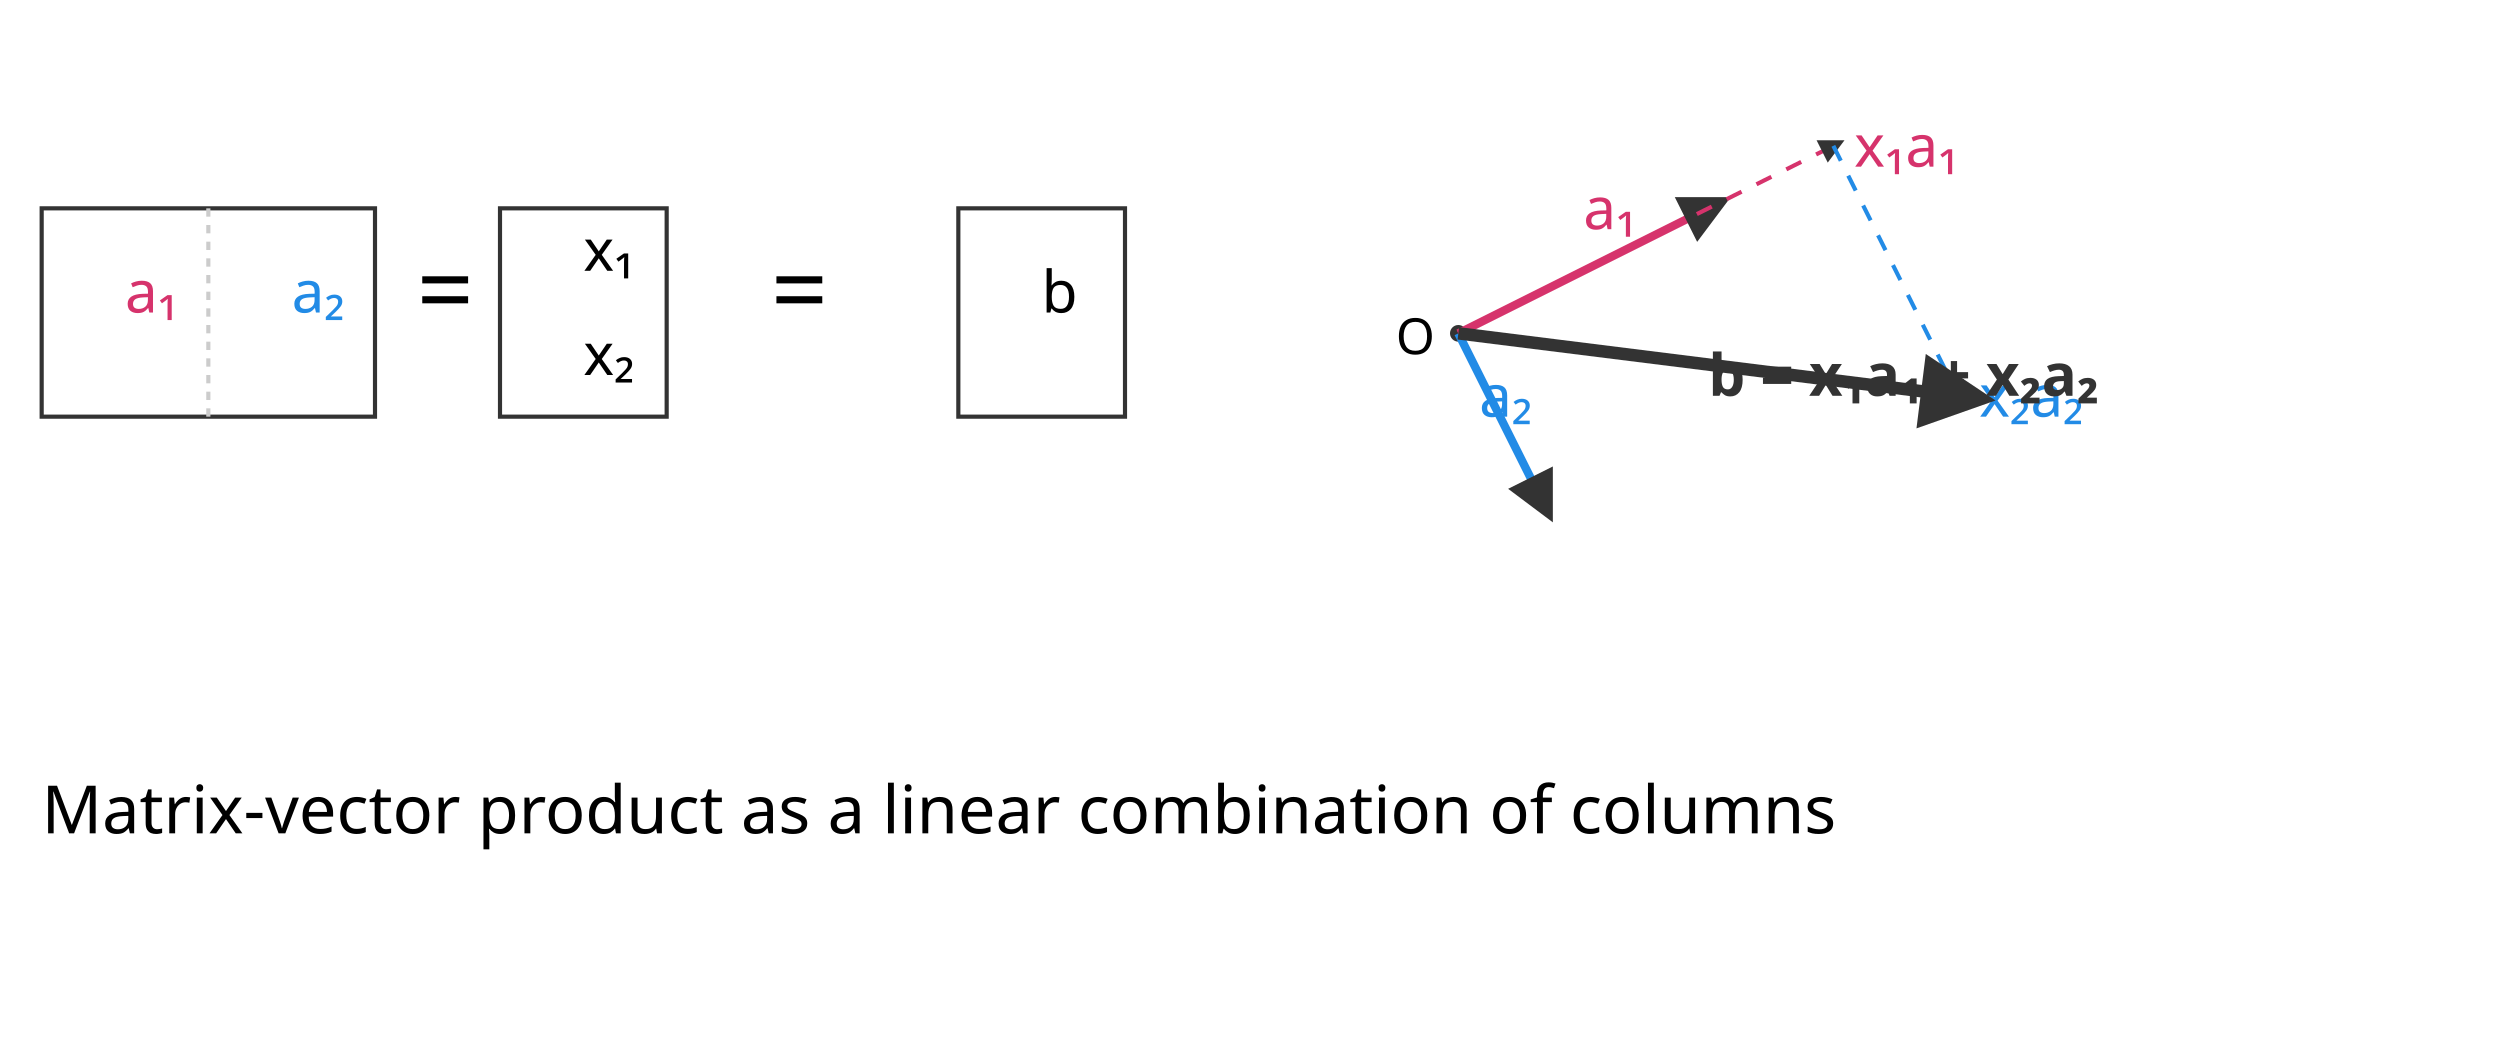
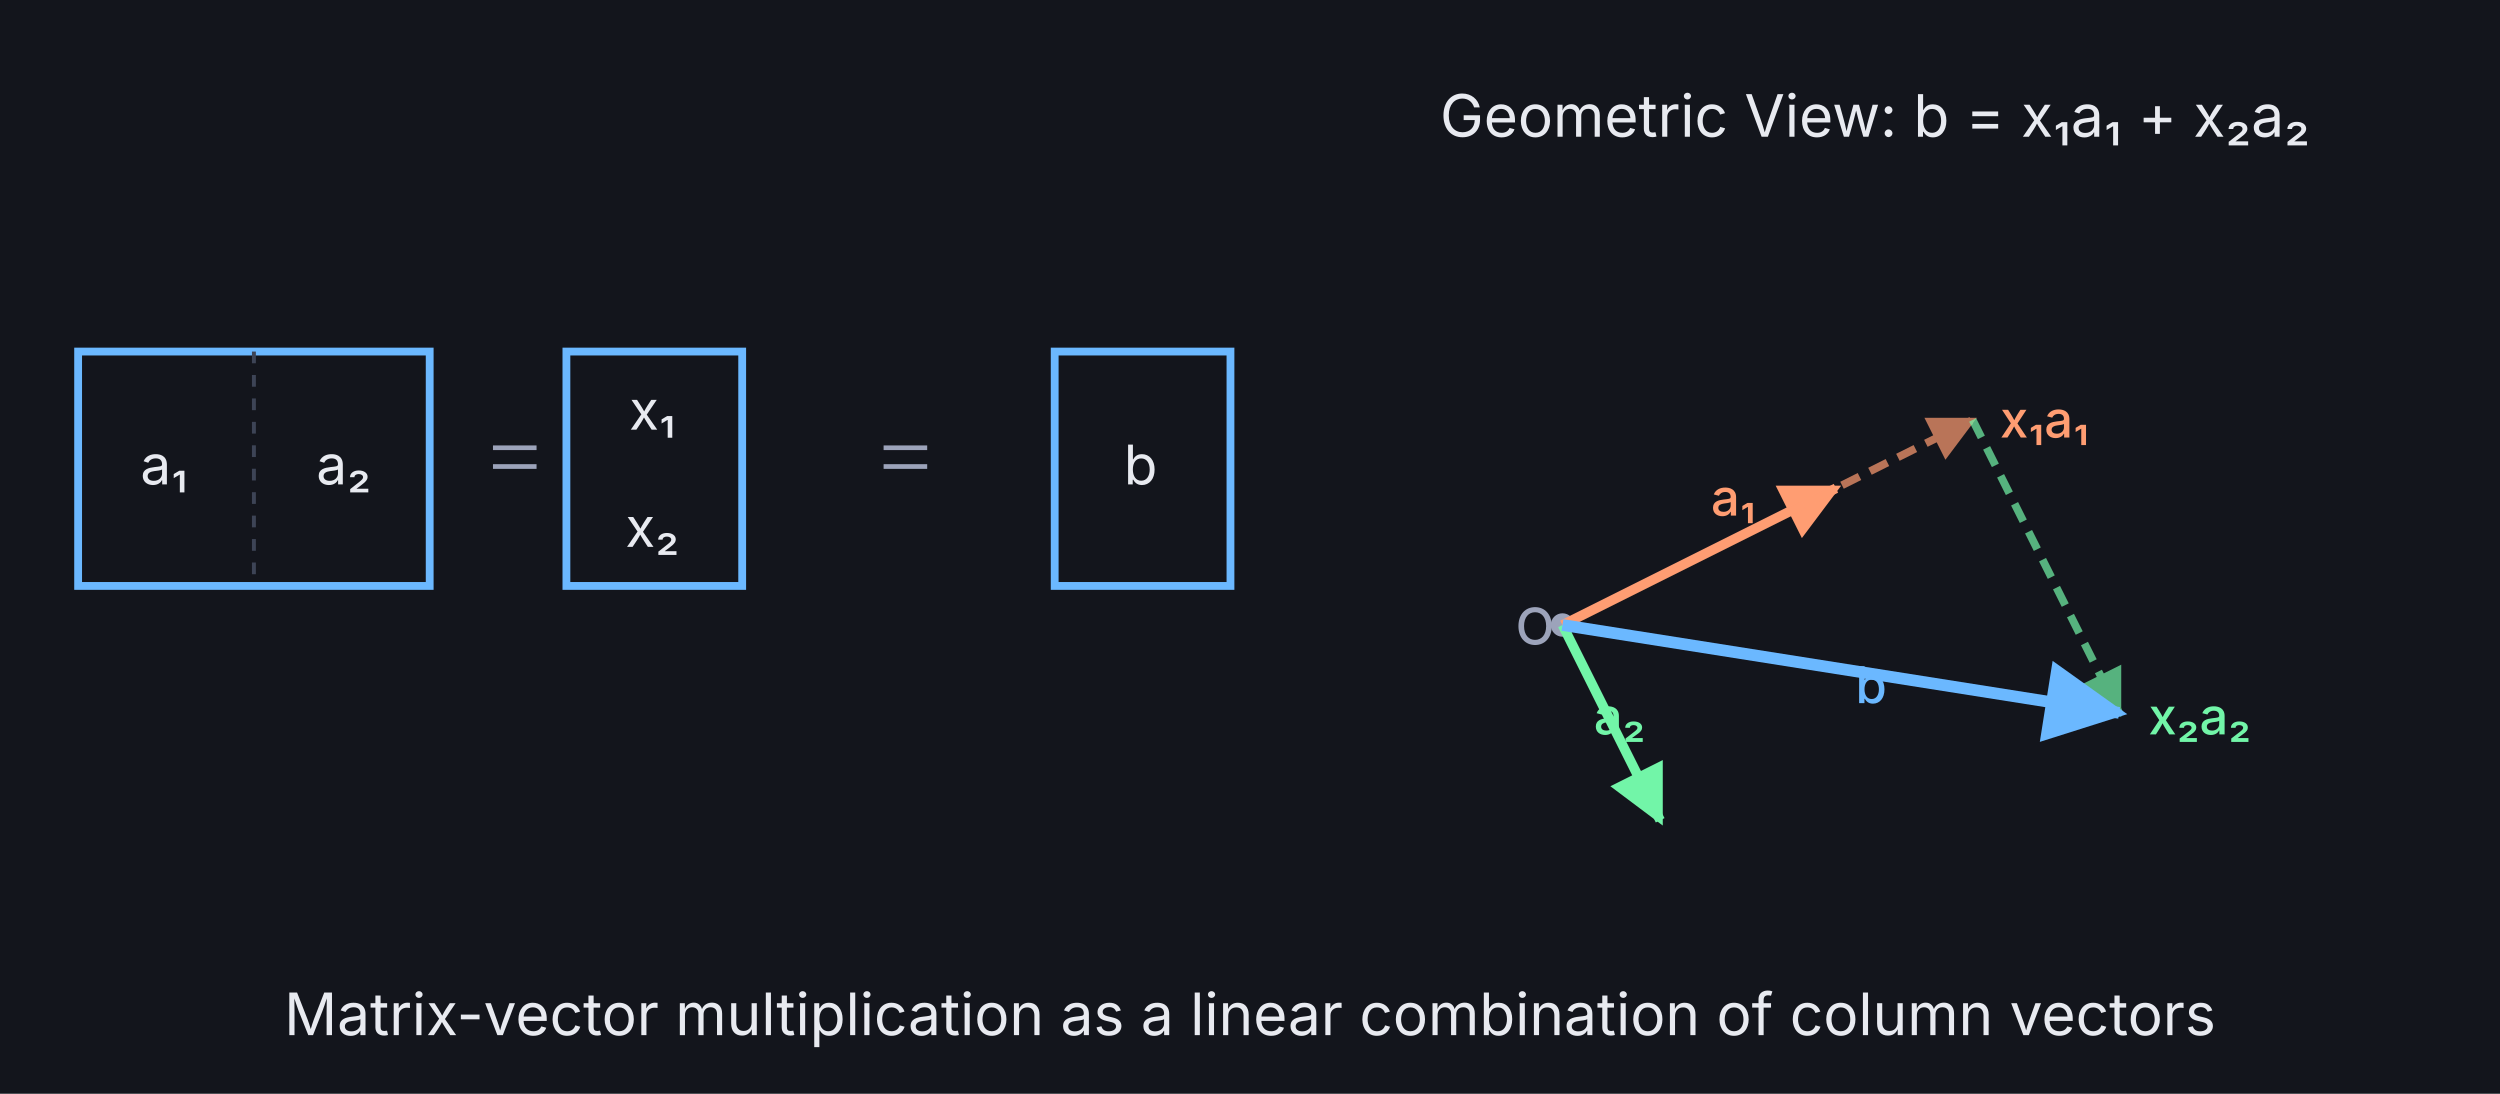
- <svg xmlns="http://www.w3.org/2000/svg" width="600" height="250" font-family="sans-serif" font-size="14">
+ <svg xmlns="http://www.w3.org/2000/svg" width="640" height="280">
  <defs>
-     <marker id="arrow" viewBox="0 0 10 10" refX="5" refY="5" markerWidth="6" markerHeight="6" orient="auto-start-reverse">
-       <path d="M 0 0 L 10 5 L 0 10 z" fill="#333" />
+     <style>
+       .matrix-border { fill: none; stroke: #6bb8ff; stroke-width: 2; }
+       .matrix-val { fill: #e8eaf0; font-family: 'Inter', sans-serif; font-size: 14px; text-anchor: middle; }
+       .equals { fill: #9ca3ba; font-size: 24px; }
+       .separator { stroke: #3d4456; stroke-width: 1; stroke-dasharray: 3,3; }
+       .vec-a1 { stroke: #ff9d72; stroke-width: 2.5; }
+       .vec-a2 { stroke: #72f5a8; stroke-width: 2.5; }
+       .vec-result { stroke: #6bb8ff; stroke-width: 3; }
+       .vec-dashed { stroke-width: 2; stroke-dasharray: 5,3; opacity: 0.7; }
+       .label { font-family: 'Inter', sans-serif; font-size: 13px; font-weight: 500; }
+       .title { fill: #e8eaf0; font-family: 'Inter', sans-serif; font-size: 15px; text-anchor: middle; }
+     </style>
+     <marker id="arrow-a1" viewBox="0 0 10 10" refX="9" refY="5" markerWidth="6" markerHeight="6" orient="auto">
+       <path d="M 0 0 L 10 5 L 0 10 z" fill="#ff9d72" />
+     </marker>
+     <marker id="arrow-a2" viewBox="0 0 10 10" refX="9" refY="5" markerWidth="6" markerHeight="6" orient="auto">
+       <path d="M 0 0 L 10 5 L 0 10 z" fill="#72f5a8" />
+     </marker>
+     <marker id="arrow-result" viewBox="0 0 10 10" refX="9" refY="5" markerWidth="7" markerHeight="7" orient="auto">
+       <path d="M 0 0 L 10 5 L 0 10 z" fill="#6bb8ff" />
    </marker>
  </defs>
+   <rect width="640" height="280" fill="#13151c" />
  <g id="matrix-a">
-     <rect x="10" y="50" width="80" height="50" fill="none" stroke="#333" />
-     <text x="30" y="75" class="matrix-val" fill="#d6336c">a₁</text>
-     <text x="70" y="75" class="matrix-val" fill="#228be6">a₂</text>
-     <line x1="50" y1="50" x2="50" y2="100" stroke="#ccc" stroke-dasharray="2,2" />
+     <rect x="20" y="90" width="90" height="60" class="matrix-border" />
+     <line x1="65" y1="90" x2="65" y2="150" class="separator" />
+     <text x="42" y="124" class="matrix-val" fill="#ff9d72">a₁</text>
+     <text x="88" y="124" class="matrix-val" fill="#72f5a8">a₂</text>
  </g>
  <g id="vector-x">
-     <rect x="120" y="50" width="40" height="50" fill="none" stroke="#333" />
-     <text x="140" y="65" class="matrix-val">x₁</text>
-     <text x="140" y="90" class="matrix-val">x₂</text>
+     <rect x="145" y="90" width="45" height="60" class="matrix-border" />
+     <text x="167" y="110" class="matrix-val">x₁</text>
+     <text x="167" y="140" class="matrix-val">x₂</text>
  </g>
  <g id="vector-b">
-     <rect x="230" y="50" width="40" height="50" fill="none" stroke="#333" />
-     <text x="250" y="75" class="matrix-val">b</text>
+     <rect x="270" y="90" width="45" height="60" class="matrix-border" />
+     <text x="292" y="124" class="matrix-val">b</text>
  </g>
-   <text x="100" y="78" font-size="24">=</text>
-   <text x="185" y="78" font-size="24">=</text>
-   <g transform="translate(350, 80)">
-     <circle cx="0" cy="0" r="2" fill="#333" />
-     <text x="-15" y="5" font-size="12">O</text>
-     <line x1="0" y1="0" x2="60" y2="-30" stroke="#d6336c" stroke-width="2" marker-end="url(#arrow)" />
-     <text x="30" y="-25" fill="#d6336c">a₁</text>
-     <line x1="0" y1="0" x2="20" y2="40" stroke="#228be6" stroke-width="2" marker-end="url(#arrow)" />
-     <text x="5" y="20" fill="#228be6">a₂</text>
-     <line x1="0" y1="0" x2="90" y2="-45" stroke="#d6336c" stroke-width="1" stroke-dasharray="4,4" marker-end="url(#arrow)" />
-     <text x="95" y="-40" fill="#d6336c">x₁a₁</text>
-     <line x1="90" y1="-45" x2="120" y2="15" stroke="#228be6" stroke-width="1" stroke-dasharray="4,4" marker-end="url(#arrow)" />
-     <text x="125" y="20" fill="#228be6">x₂a₂</text>
-     <line x1="0" y1="0" x2="120" y2="15" stroke="#333" stroke-width="3" marker-end="url(#arrow)" />
-     <text x="60" y="15" fill="#333" font-weight="bold">b = x₁a₁ + x₂a₂</text>
+   <text x="125" y="125" class="equals">=</text>
+   <text x="225" y="125" class="equals">=</text>
+   <text x="480" y="35" class="title">Geometric View: b = x₁a₁ + x₂a₂</text>
+   <g transform="translate(400, 160)">
+     <circle cx="0" cy="0" r="3" fill="#9ca3ba" />
+     <text x="-12" y="5" class="label" fill="#9ca3ba">O</text>
+     <line x1="0" y1="0" x2="70" y2="-35" class="vec-a1" marker-end="url(#arrow-a1)" />
+     <text x="38" y="-28" class="label" fill="#ff9d72">a₁</text>
+     <line x1="0" y1="0" x2="25" y2="50" class="vec-a2" marker-end="url(#arrow-a2)" />
+     <text x="8" y="28" class="label" fill="#72f5a8">a₂</text>
+     <line x1="0" y1="0" x2="105" y2="-52.5" class="vec-a1 vec-dashed" marker-end="url(#arrow-a1)" />
+     <text x="112" y="-48" class="label" fill="#ff9d72">x₁a₁</text>
+     <line x1="105" y1="-52.5" x2="142.5" y2="22.5" class="vec-a2 vec-dashed" marker-end="url(#arrow-a2)" />
+     <text x="150" y="28" class="label" fill="#72f5a8">x₂a₂</text>
+     <line x1="0" y1="0" x2="142.5" y2="22.5" class="vec-result" marker-end="url(#arrow-result)" />
+     <text x="75" y="20" class="label" fill="#6bb8ff" font-weight="600">b</text>
  </g>
-   <text x="10" y="200" font-size="16">Matrix-vector product as a linear combination of columns</text>
+   <text x="320" y="265" class="title" font-size="13px">Matrix-vector multiplication as a linear combination of column vectors</text>
</svg>
